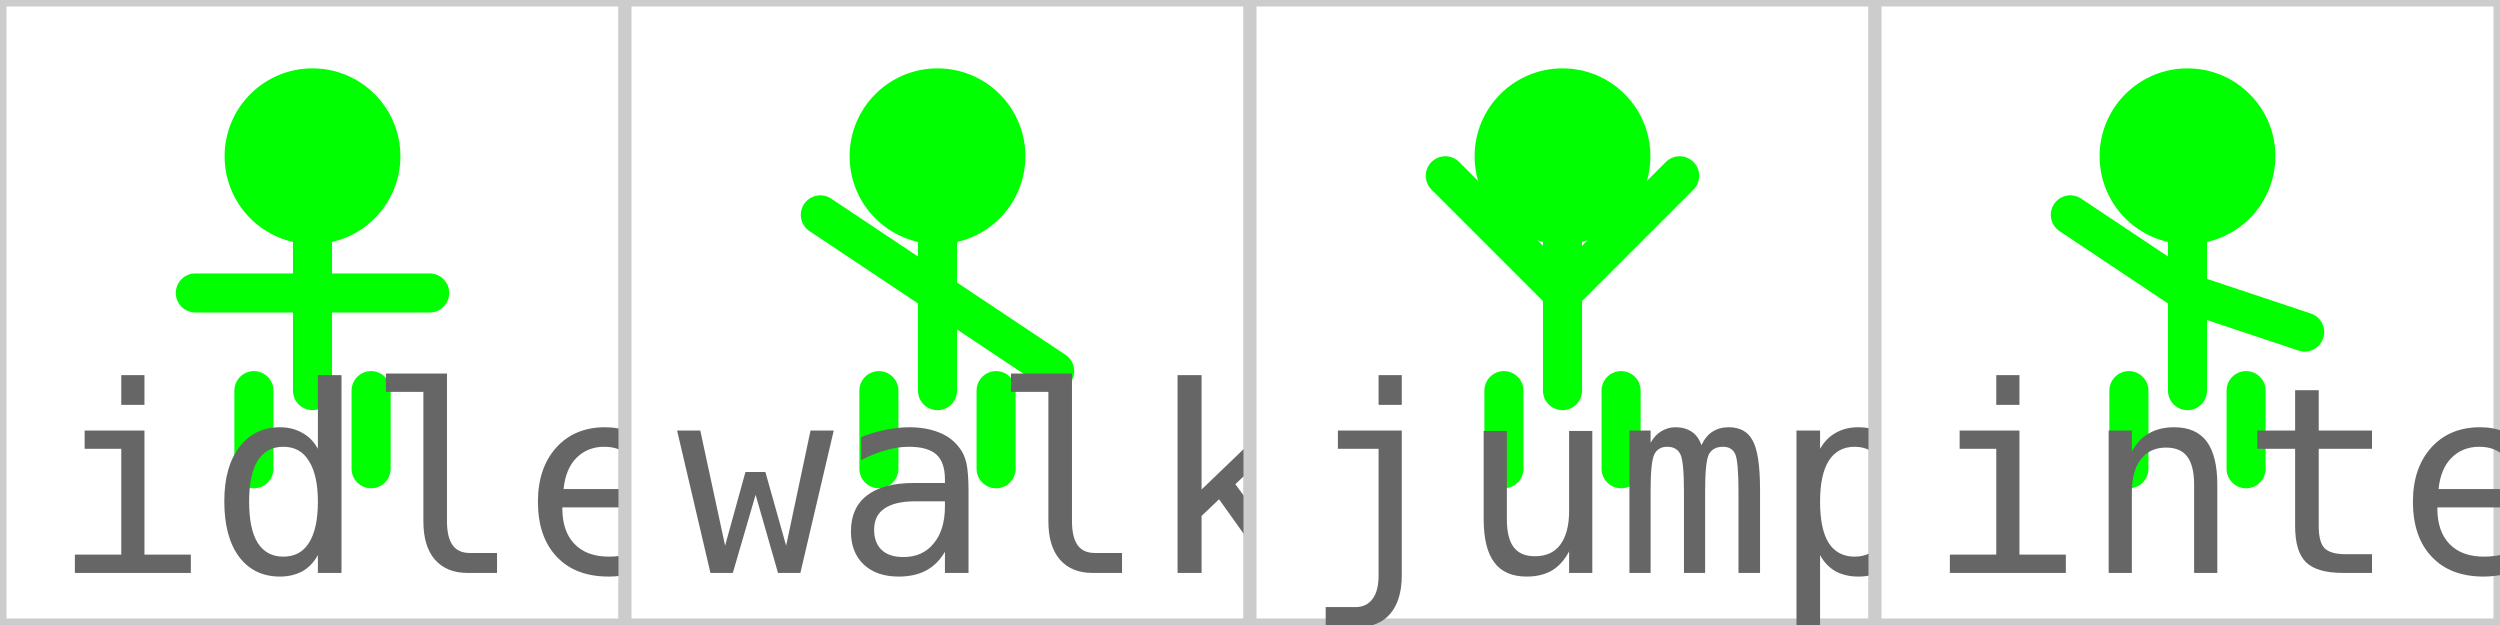
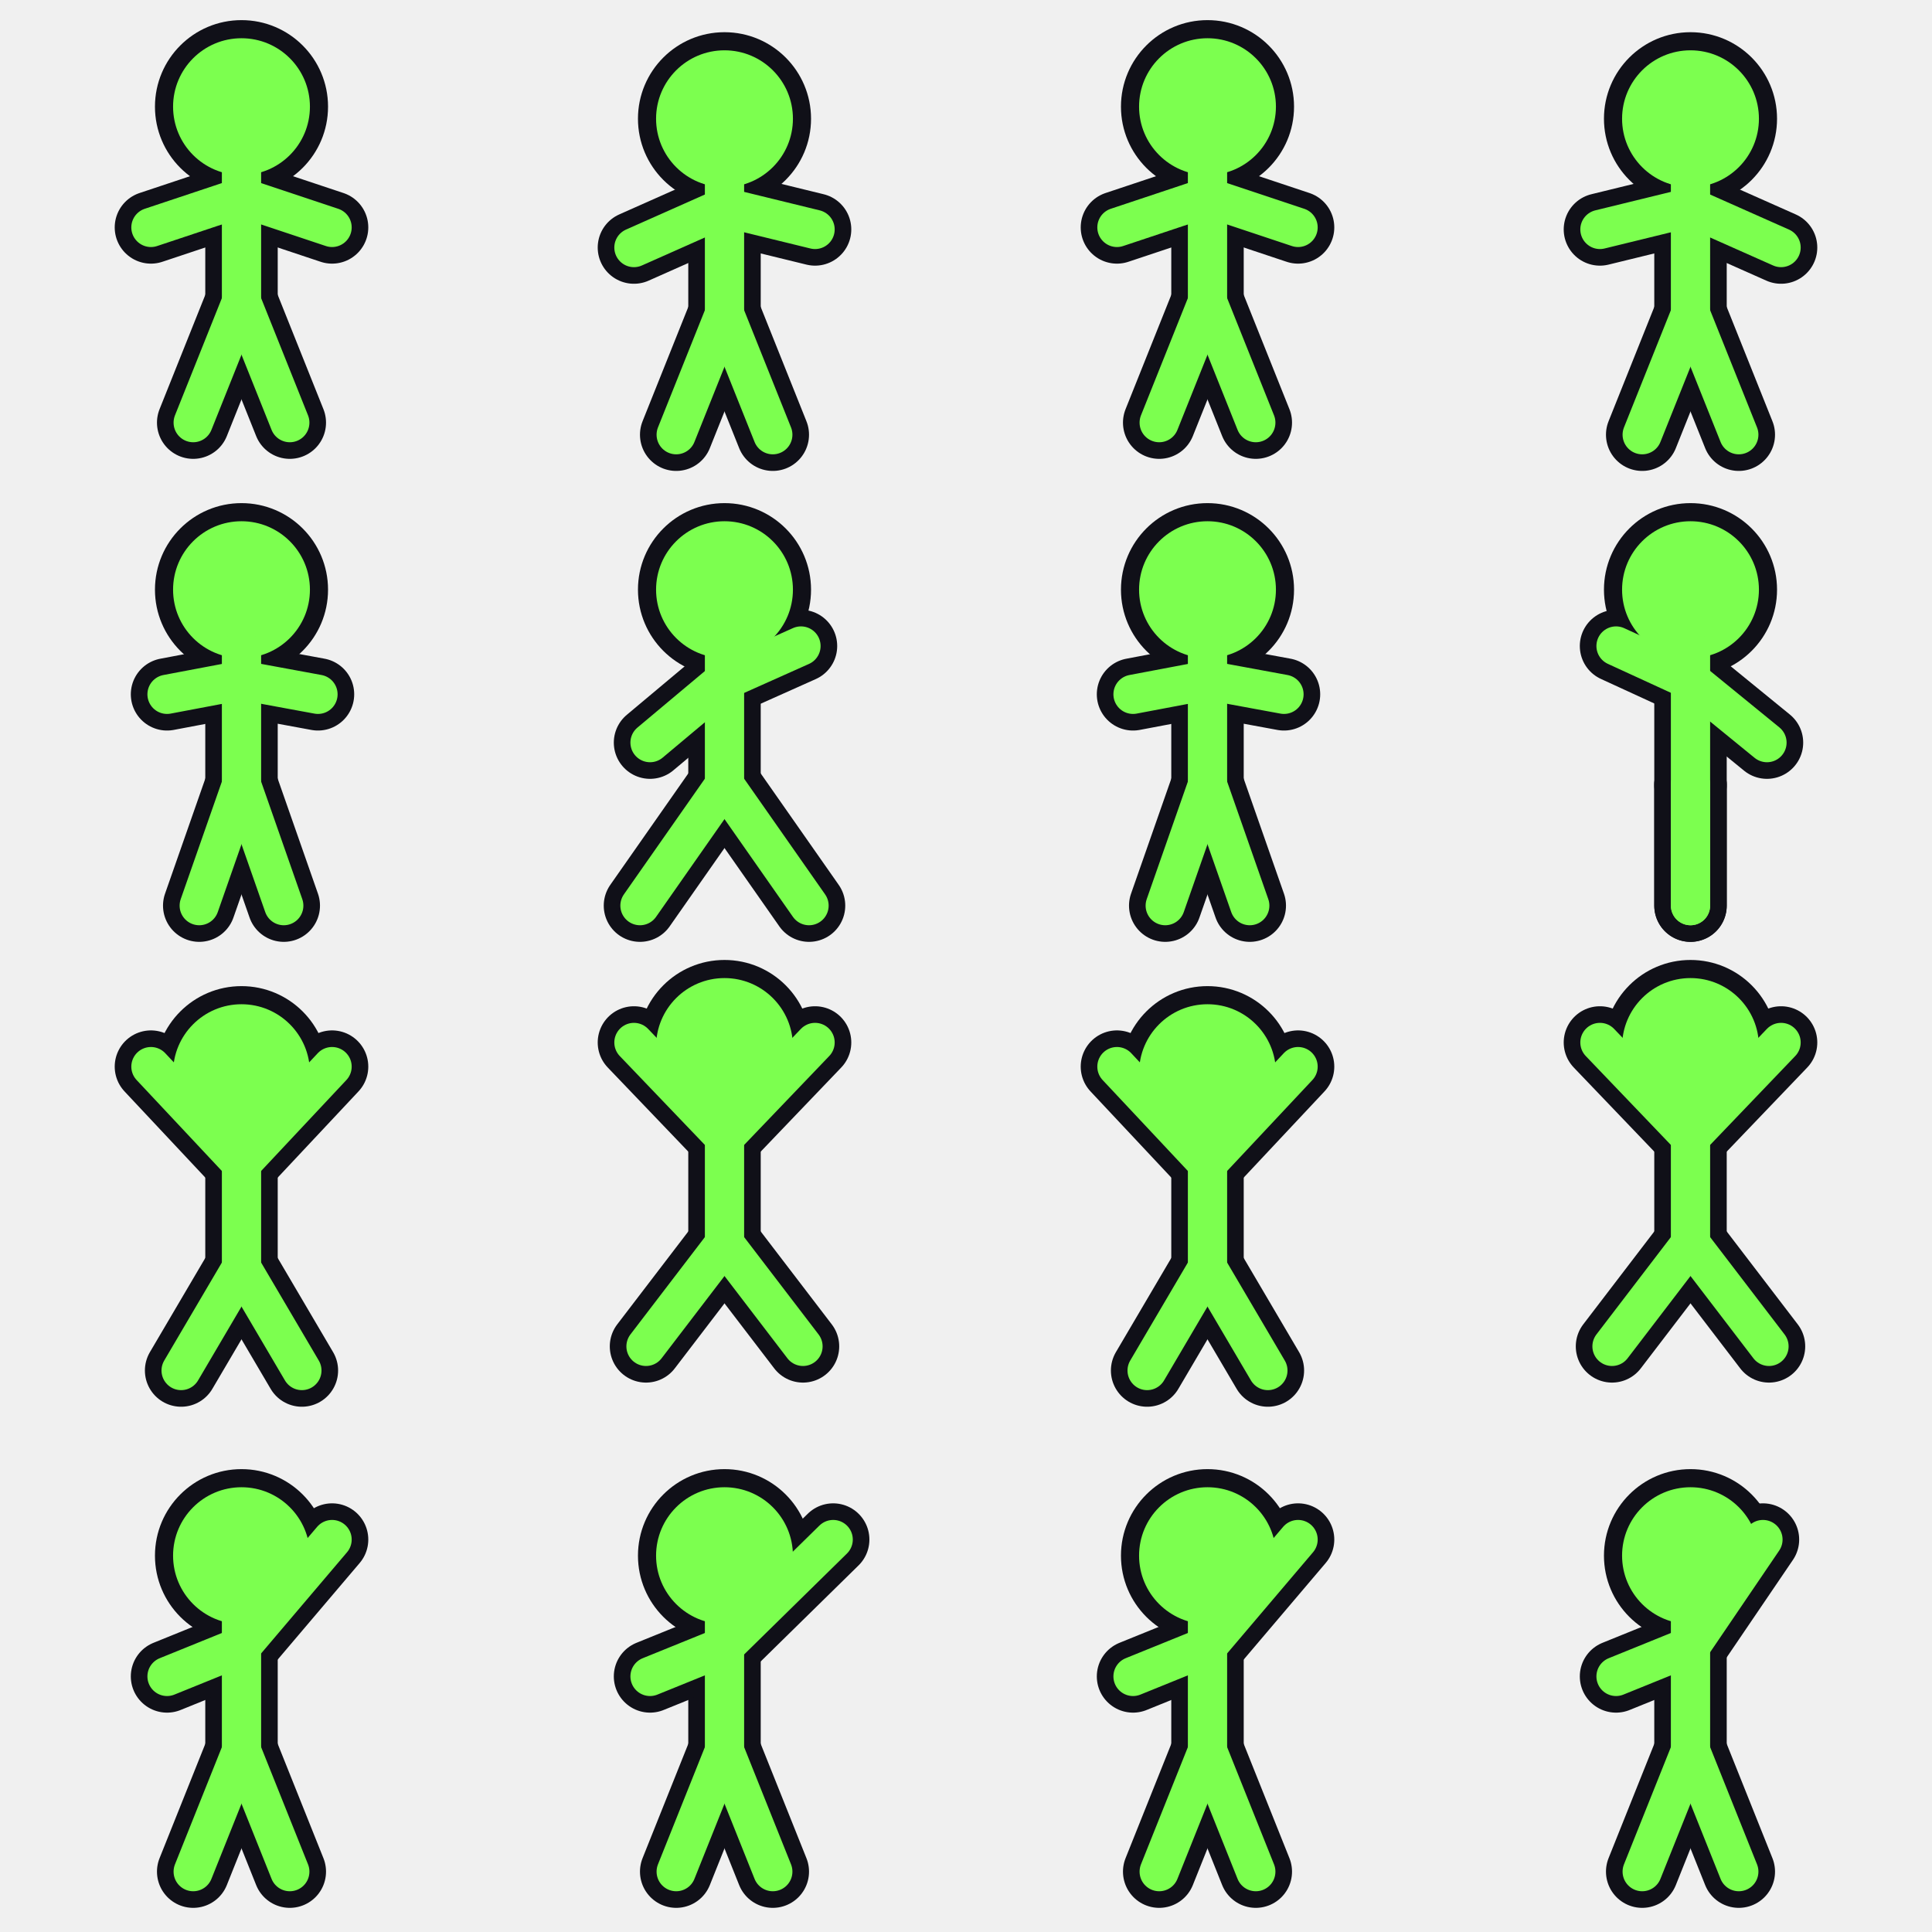
- <svg xmlns="http://www.w3.org/2000/svg" width="96" height="24" viewBox="0 0 96 24">
-   <defs>
-     <style>
-       text { font-family: monospace; font-size: 10px; fill: #666; }
-       .grid-line { stroke: #ddd; stroke-width: 0.5; }
-     </style>
-   </defs>
-   <rect width="96" height="24" fill="#f5f5f5" />
-   <line class="grid-line" x1="0" y1="0" x2="0" y2="24" />
-   <line class="grid-line" x1="24" y1="0" x2="24" y2="24" />
-   <line class="grid-line" x1="48" y1="0" x2="48" y2="24" />
-   <line class="grid-line" x1="72" y1="0" x2="72" y2="24" />
-   <line class="grid-line" x1="96" y1="0" x2="96" y2="24" />
-   <line class="grid-line" x1="0" y1="0" x2="96" y2="0" />
-   <line class="grid-line" x1="0" y1="24" x2="96" y2="24" />
-   <rect x="0" y="0" width="24" height="24" fill="white" stroke="#ccc" stroke-width="0.5" />
-   <g data-pose="idle">
-     <circle cx="12" cy="6" r="3" fill="#0f0" stroke="#0f0" stroke-width="0.75" />
-     <line x1="12" y1="9" x2="12" y2="15" stroke="#0f0" stroke-width="1.5" stroke-linecap="round" />
-     <line x1="7.5" y1="11.25" x2="16.5" y2="11.25" stroke="#0f0" stroke-width="1.5" stroke-linecap="round" />
-     <line x1="9.75" y1="15" x2="9.75" y2="18" stroke="#0f0" stroke-width="1.5" stroke-linecap="round" />
-     <line x1="14.25" y1="15" x2="14.25" y2="18" stroke="#0f0" stroke-width="1.5" stroke-linecap="round" />
-   </g>
-   <text x="2" y="22">idle</text>
-   <rect x="24" y="0" width="24" height="24" fill="white" stroke="#ccc" stroke-width="0.5" />
-   <g data-pose="walk">
-     <circle cx="36" cy="6" r="3" fill="#0f0" stroke="#0f0" stroke-width="0.75" />
-     <line x1="36" y1="9" x2="36" y2="15" stroke="#0f0" stroke-width="1.5" stroke-linecap="round" />
-     <line x1="31.5" y1="8.25" x2="36" y2="11.25" stroke="#0f0" stroke-width="1.5" stroke-linecap="round" />
-     <line x1="40.5" y1="14.25" x2="36" y2="11.25" stroke="#0f0" stroke-width="1.5" stroke-linecap="round" />
-     <line x1="33.75" y1="15" x2="33.75" y2="18" stroke="#0f0" stroke-width="1.5" stroke-linecap="round" />
-     <line x1="38.25" y1="15" x2="38.25" y2="18" stroke="#0f0" stroke-width="1.5" stroke-linecap="round" />
-   </g>
-   <text x="26" y="22">walk</text>
-   <rect x="48" y="0" width="24" height="24" fill="white" stroke="#ccc" stroke-width="0.5" />
-   <g data-pose="jump">
-     <circle cx="60" cy="6" r="3" fill="#0f0" stroke="#0f0" stroke-width="0.75" />
-     <line x1="60" y1="9" x2="60" y2="15" stroke="#0f0" stroke-width="1.5" stroke-linecap="round" />
-     <line x1="55.5" y1="6.75" x2="60" y2="11.25" stroke="#0f0" stroke-width="1.5" stroke-linecap="round" />
-     <line x1="64.5" y1="6.75" x2="60" y2="11.25" stroke="#0f0" stroke-width="1.5" stroke-linecap="round" />
-     <line x1="57.75" y1="15" x2="57.75" y2="18" stroke="#0f0" stroke-width="1.5" stroke-linecap="round" />
-     <line x1="62.25" y1="15" x2="62.25" y2="18" stroke="#0f0" stroke-width="1.5" stroke-linecap="round" />
-   </g>
-   <text x="50" y="22">jump</text>
-   <rect x="72" y="0" width="24" height="24" fill="white" stroke="#ccc" stroke-width="0.5" />
-   <g data-pose="interact">
-     <circle cx="84" cy="6" r="3" fill="#0f0" stroke="#0f0" stroke-width="0.75" />
-     <line x1="84" y1="9" x2="84" y2="15" stroke="#0f0" stroke-width="1.5" stroke-linecap="round" />
-     <line x1="79.5" y1="8.25" x2="84" y2="11.25" stroke="#0f0" stroke-width="1.5" stroke-linecap="round" />
-     <line x1="88.5" y1="12.75" x2="84" y2="11.25" stroke="#0f0" stroke-width="1.5" stroke-linecap="round" />
-     <line x1="81.75" y1="15" x2="81.75" y2="18" stroke="#0f0" stroke-width="1.5" stroke-linecap="round" />
-     <line x1="86.25" y1="15" x2="86.25" y2="18" stroke="#0f0" stroke-width="1.5" stroke-linecap="round" />
-   </g>
-   <text x="74" y="22">interact</text>
+ <svg xmlns="http://www.w3.org/2000/svg" width="96" height="96" viewBox="0 0 96 96">
+   <g>
+     <circle cx="12.0" cy="5.3" r="4.3" fill="#101018" />
+     <line x1="12.0" y1="8.3" x2="12.0" y2="15.0" stroke="#101018" stroke-width="3.60" stroke-linecap="round" />
+     <line x1="12.0" y1="9.8" x2="7.5" y2="11.3" stroke="#101018" stroke-width="3.60" stroke-linecap="round" />
+     <line x1="12.0" y1="9.8" x2="16.5" y2="11.3" stroke="#101018" stroke-width="3.60" stroke-linecap="round" />
+     <line x1="12.0" y1="15.0" x2="9.6" y2="21.0" stroke="#101018" stroke-width="3.60" stroke-linecap="round" />
+     <line x1="12.0" y1="15.0" x2="14.4" y2="21.0" stroke="#101018" stroke-width="3.60" stroke-linecap="round" />
+     <circle cx="12.0" cy="5.3" r="3.4" fill="#7CFF4F" />
+     <line x1="12.0" y1="8.3" x2="12.0" y2="15.0" stroke="#7CFF4F" stroke-width="1.95" stroke-linecap="round" />
+     <line x1="12.0" y1="9.8" x2="7.5" y2="11.3" stroke="#7CFF4F" stroke-width="1.95" stroke-linecap="round" />
+     <line x1="12.0" y1="9.8" x2="16.5" y2="11.3" stroke="#7CFF4F" stroke-width="1.95" stroke-linecap="round" />
+     <line x1="12.0" y1="15.0" x2="9.6" y2="21.0" stroke="#7CFF4F" stroke-width="1.95" stroke-linecap="round" />
+     <line x1="12.0" y1="15.0" x2="14.4" y2="21.0" stroke="#7CFF4F" stroke-width="1.95" stroke-linecap="round" />
+   </g>
+   <g>
+     <circle cx="36.0" cy="5.9" r="4.3" fill="#101018" />
+     <line x1="36.0" y1="8.8" x2="36.0" y2="15.6" stroke="#101018" stroke-width="3.60" stroke-linecap="round" />
+     <line x1="36.0" y1="10.3" x2="31.5" y2="12.3" stroke="#101018" stroke-width="3.60" stroke-linecap="round" />
+     <line x1="36.0" y1="10.3" x2="40.5" y2="11.4" stroke="#101018" stroke-width="3.60" stroke-linecap="round" />
+     <line x1="36.0" y1="15.6" x2="33.6" y2="21.6" stroke="#101018" stroke-width="3.60" stroke-linecap="round" />
+     <line x1="36.0" y1="15.6" x2="38.4" y2="21.6" stroke="#101018" stroke-width="3.60" stroke-linecap="round" />
+     <circle cx="36.0" cy="5.9" r="3.4" fill="#7CFF4F" />
+     <line x1="36.0" y1="8.8" x2="36.0" y2="15.6" stroke="#7CFF4F" stroke-width="1.95" stroke-linecap="round" />
+     <line x1="36.0" y1="10.3" x2="31.5" y2="12.3" stroke="#7CFF4F" stroke-width="1.95" stroke-linecap="round" />
+     <line x1="36.0" y1="10.3" x2="40.5" y2="11.4" stroke="#7CFF4F" stroke-width="1.95" stroke-linecap="round" />
+     <line x1="36.0" y1="15.6" x2="33.6" y2="21.6" stroke="#7CFF4F" stroke-width="1.95" stroke-linecap="round" />
+     <line x1="36.0" y1="15.6" x2="38.4" y2="21.6" stroke="#7CFF4F" stroke-width="1.95" stroke-linecap="round" />
+   </g>
+   <g>
+     <circle cx="60.0" cy="5.3" r="4.3" fill="#101018" />
+     <line x1="60.0" y1="8.3" x2="60.0" y2="15.0" stroke="#101018" stroke-width="3.60" stroke-linecap="round" />
+     <line x1="60.0" y1="9.8" x2="55.5" y2="11.3" stroke="#101018" stroke-width="3.60" stroke-linecap="round" />
+     <line x1="60.0" y1="9.8" x2="64.5" y2="11.3" stroke="#101018" stroke-width="3.60" stroke-linecap="round" />
+     <line x1="60.0" y1="15.0" x2="57.6" y2="21.0" stroke="#101018" stroke-width="3.60" stroke-linecap="round" />
+     <line x1="60.0" y1="15.0" x2="62.4" y2="21.0" stroke="#101018" stroke-width="3.60" stroke-linecap="round" />
+     <circle cx="60.0" cy="5.3" r="3.4" fill="#7CFF4F" />
+     <line x1="60.0" y1="8.3" x2="60.0" y2="15.0" stroke="#7CFF4F" stroke-width="1.95" stroke-linecap="round" />
+     <line x1="60.0" y1="9.8" x2="55.5" y2="11.3" stroke="#7CFF4F" stroke-width="1.95" stroke-linecap="round" />
+     <line x1="60.0" y1="9.8" x2="64.5" y2="11.3" stroke="#7CFF4F" stroke-width="1.95" stroke-linecap="round" />
+     <line x1="60.0" y1="15.0" x2="57.6" y2="21.0" stroke="#7CFF4F" stroke-width="1.95" stroke-linecap="round" />
+     <line x1="60.0" y1="15.0" x2="62.4" y2="21.0" stroke="#7CFF4F" stroke-width="1.95" stroke-linecap="round" />
+   </g>
+   <g>
+     <circle cx="84.0" cy="5.9" r="4.3" fill="#101018" />
+     <line x1="84.0" y1="8.8" x2="84.0" y2="15.6" stroke="#101018" stroke-width="3.60" stroke-linecap="round" />
+     <line x1="84.0" y1="10.3" x2="79.5" y2="11.4" stroke="#101018" stroke-width="3.60" stroke-linecap="round" />
+     <line x1="84.0" y1="10.3" x2="88.5" y2="12.3" stroke="#101018" stroke-width="3.60" stroke-linecap="round" />
+     <line x1="84.0" y1="15.6" x2="81.6" y2="21.6" stroke="#101018" stroke-width="3.60" stroke-linecap="round" />
+     <line x1="84.0" y1="15.6" x2="86.4" y2="21.6" stroke="#101018" stroke-width="3.60" stroke-linecap="round" />
+     <circle cx="84.0" cy="5.9" r="3.4" fill="#7CFF4F" />
+     <line x1="84.0" y1="8.8" x2="84.0" y2="15.6" stroke="#7CFF4F" stroke-width="1.95" stroke-linecap="round" />
+     <line x1="84.0" y1="10.3" x2="79.5" y2="11.4" stroke="#7CFF4F" stroke-width="1.95" stroke-linecap="round" />
+     <line x1="84.0" y1="10.3" x2="88.5" y2="12.3" stroke="#7CFF4F" stroke-width="1.95" stroke-linecap="round" />
+     <line x1="84.0" y1="15.6" x2="81.6" y2="21.6" stroke="#7CFF4F" stroke-width="1.95" stroke-linecap="round" />
+     <line x1="84.0" y1="15.6" x2="86.4" y2="21.6" stroke="#7CFF4F" stroke-width="1.95" stroke-linecap="round" />
+   </g>
+   <g>
+     <circle cx="12.0" cy="29.3" r="4.3" fill="#101018" />
+     <line x1="12.0" y1="32.3" x2="12.0" y2="39.0" stroke="#101018" stroke-width="3.60" stroke-linecap="round" />
+     <line x1="12.0" y1="33.8" x2="8.3" y2="34.5" stroke="#101018" stroke-width="3.60" stroke-linecap="round" />
+     <line x1="12.0" y1="33.8" x2="15.8" y2="34.5" stroke="#101018" stroke-width="3.60" stroke-linecap="round" />
+     <line x1="12.0" y1="39.0" x2="9.9" y2="45.0" stroke="#101018" stroke-width="3.60" stroke-linecap="round" />
+     <line x1="12.0" y1="39.0" x2="14.1" y2="45.0" stroke="#101018" stroke-width="3.60" stroke-linecap="round" />
+     <circle cx="12.0" cy="29.3" r="3.4" fill="#7CFF4F" />
+     <line x1="12.0" y1="32.3" x2="12.0" y2="39.0" stroke="#7CFF4F" stroke-width="1.95" stroke-linecap="round" />
+     <line x1="12.0" y1="33.8" x2="8.3" y2="34.5" stroke="#7CFF4F" stroke-width="1.95" stroke-linecap="round" />
+     <line x1="12.0" y1="33.8" x2="15.8" y2="34.5" stroke="#7CFF4F" stroke-width="1.95" stroke-linecap="round" />
+     <line x1="12.0" y1="39.0" x2="9.9" y2="45.0" stroke="#7CFF4F" stroke-width="1.95" stroke-linecap="round" />
+     <line x1="12.0" y1="39.0" x2="14.1" y2="45.0" stroke="#7CFF4F" stroke-width="1.95" stroke-linecap="round" />
+   </g>
+   <g>
+     <circle cx="36.0" cy="29.3" r="4.3" fill="#101018" />
+     <line x1="36.0" y1="32.3" x2="36.0" y2="39.0" stroke="#101018" stroke-width="3.60" stroke-linecap="round" />
+     <line x1="36.0" y1="33.8" x2="32.3" y2="36.9" stroke="#101018" stroke-width="3.60" stroke-linecap="round" />
+     <line x1="36.0" y1="33.8" x2="39.8" y2="32.1" stroke="#101018" stroke-width="3.60" stroke-linecap="round" />
+     <line x1="36.0" y1="39.0" x2="31.8" y2="45.0" stroke="#101018" stroke-width="3.60" stroke-linecap="round" />
+     <line x1="36.0" y1="39.0" x2="40.2" y2="45.0" stroke="#101018" stroke-width="3.60" stroke-linecap="round" />
+     <circle cx="36.0" cy="29.3" r="3.4" fill="#7CFF4F" />
+     <line x1="36.0" y1="32.3" x2="36.0" y2="39.0" stroke="#7CFF4F" stroke-width="1.95" stroke-linecap="round" />
+     <line x1="36.0" y1="33.8" x2="32.3" y2="36.9" stroke="#7CFF4F" stroke-width="1.95" stroke-linecap="round" />
+     <line x1="36.0" y1="33.8" x2="39.8" y2="32.1" stroke="#7CFF4F" stroke-width="1.95" stroke-linecap="round" />
+     <line x1="36.0" y1="39.0" x2="31.8" y2="45.0" stroke="#7CFF4F" stroke-width="1.95" stroke-linecap="round" />
+     <line x1="36.0" y1="39.0" x2="40.2" y2="45.0" stroke="#7CFF4F" stroke-width="1.95" stroke-linecap="round" />
+   </g>
+   <g>
+     <circle cx="60.0" cy="29.3" r="4.3" fill="#101018" />
+     <line x1="60.0" y1="32.3" x2="60.0" y2="39.0" stroke="#101018" stroke-width="3.60" stroke-linecap="round" />
+     <line x1="60.0" y1="33.8" x2="56.3" y2="34.5" stroke="#101018" stroke-width="3.60" stroke-linecap="round" />
+     <line x1="60.0" y1="33.8" x2="63.8" y2="34.5" stroke="#101018" stroke-width="3.60" stroke-linecap="round" />
+     <line x1="60.0" y1="39.0" x2="57.9" y2="45.0" stroke="#101018" stroke-width="3.60" stroke-linecap="round" />
+     <line x1="60.0" y1="39.0" x2="62.1" y2="45.0" stroke="#101018" stroke-width="3.60" stroke-linecap="round" />
+     <circle cx="60.0" cy="29.3" r="3.4" fill="#7CFF4F" />
+     <line x1="60.0" y1="32.3" x2="60.0" y2="39.0" stroke="#7CFF4F" stroke-width="1.95" stroke-linecap="round" />
+     <line x1="60.0" y1="33.8" x2="56.3" y2="34.5" stroke="#7CFF4F" stroke-width="1.95" stroke-linecap="round" />
+     <line x1="60.0" y1="33.8" x2="63.8" y2="34.5" stroke="#7CFF4F" stroke-width="1.95" stroke-linecap="round" />
+     <line x1="60.0" y1="39.0" x2="57.9" y2="45.0" stroke="#7CFF4F" stroke-width="1.95" stroke-linecap="round" />
+     <line x1="60.0" y1="39.0" x2="62.1" y2="45.0" stroke="#7CFF4F" stroke-width="1.95" stroke-linecap="round" />
+   </g>
+   <g>
+     <circle cx="84.0" cy="29.3" r="4.3" fill="#101018" />
+     <line x1="84.0" y1="32.3" x2="84.0" y2="39.0" stroke="#101018" stroke-width="3.60" stroke-linecap="round" />
+     <line x1="84.0" y1="33.8" x2="80.3" y2="32.1" stroke="#101018" stroke-width="3.60" stroke-linecap="round" />
+     <line x1="84.0" y1="33.8" x2="87.8" y2="36.9" stroke="#101018" stroke-width="3.60" stroke-linecap="round" />
+     <line x1="84.0" y1="39.0" x2="84.0" y2="45.0" stroke="#101018" stroke-width="3.60" stroke-linecap="round" />
+     <line x1="84.0" y1="39.0" x2="84.0" y2="45.0" stroke="#101018" stroke-width="3.60" stroke-linecap="round" />
+     <circle cx="84.0" cy="29.3" r="3.4" fill="#7CFF4F" />
+     <line x1="84.0" y1="32.3" x2="84.0" y2="39.0" stroke="#7CFF4F" stroke-width="1.95" stroke-linecap="round" />
+     <line x1="84.0" y1="33.8" x2="80.3" y2="32.1" stroke="#7CFF4F" stroke-width="1.95" stroke-linecap="round" />
+     <line x1="84.0" y1="33.8" x2="87.8" y2="36.9" stroke="#7CFF4F" stroke-width="1.95" stroke-linecap="round" />
+     <line x1="84.0" y1="39.0" x2="84.0" y2="45.0" stroke="#7CFF4F" stroke-width="1.95" stroke-linecap="round" />
+     <line x1="84.0" y1="39.0" x2="84.0" y2="45.0" stroke="#7CFF4F" stroke-width="1.95" stroke-linecap="round" />
+   </g>
+   <g>
+     <circle cx="12.0" cy="53.3" r="4.3" fill="#101018" />
+     <line x1="12.0" y1="56.3" x2="12.0" y2="63.0" stroke="#101018" stroke-width="3.60" stroke-linecap="round" />
+     <line x1="12.0" y1="57.8" x2="7.5" y2="53.0" stroke="#101018" stroke-width="3.60" stroke-linecap="round" />
+     <line x1="12.0" y1="57.8" x2="16.5" y2="53.0" stroke="#101018" stroke-width="3.60" stroke-linecap="round" />
+     <line x1="12.0" y1="63.0" x2="9.0" y2="68.1" stroke="#101018" stroke-width="3.60" stroke-linecap="round" />
+     <line x1="12.0" y1="63.0" x2="15.0" y2="68.1" stroke="#101018" stroke-width="3.60" stroke-linecap="round" />
+     <circle cx="12.0" cy="53.3" r="3.4" fill="#7CFF4F" />
+     <line x1="12.0" y1="56.3" x2="12.0" y2="63.0" stroke="#7CFF4F" stroke-width="1.95" stroke-linecap="round" />
+     <line x1="12.0" y1="57.8" x2="7.5" y2="53.0" stroke="#7CFF4F" stroke-width="1.95" stroke-linecap="round" />
+     <line x1="12.0" y1="57.8" x2="16.5" y2="53.0" stroke="#7CFF4F" stroke-width="1.95" stroke-linecap="round" />
+     <line x1="12.0" y1="63.0" x2="9.0" y2="68.1" stroke="#7CFF4F" stroke-width="1.95" stroke-linecap="round" />
+     <line x1="12.0" y1="63.0" x2="15.0" y2="68.1" stroke="#7CFF4F" stroke-width="1.95" stroke-linecap="round" />
+   </g>
+   <g>
+     <circle cx="36.0" cy="52.0" r="4.3" fill="#101018" />
+     <line x1="36.0" y1="55.0" x2="36.0" y2="61.8" stroke="#101018" stroke-width="3.60" stroke-linecap="round" />
+     <line x1="36.0" y1="56.5" x2="31.5" y2="51.8" stroke="#101018" stroke-width="3.60" stroke-linecap="round" />
+     <line x1="36.0" y1="56.5" x2="40.5" y2="51.8" stroke="#101018" stroke-width="3.60" stroke-linecap="round" />
+     <line x1="36.0" y1="61.8" x2="32.1" y2="66.9" stroke="#101018" stroke-width="3.60" stroke-linecap="round" />
+     <line x1="36.0" y1="61.8" x2="39.9" y2="66.9" stroke="#101018" stroke-width="3.60" stroke-linecap="round" />
+     <circle cx="36.0" cy="52.0" r="3.4" fill="#7CFF4F" />
+     <line x1="36.0" y1="55.0" x2="36.0" y2="61.8" stroke="#7CFF4F" stroke-width="1.95" stroke-linecap="round" />
+     <line x1="36.0" y1="56.5" x2="31.5" y2="51.8" stroke="#7CFF4F" stroke-width="1.95" stroke-linecap="round" />
+     <line x1="36.0" y1="56.5" x2="40.5" y2="51.8" stroke="#7CFF4F" stroke-width="1.95" stroke-linecap="round" />
+     <line x1="36.0" y1="61.8" x2="32.1" y2="66.9" stroke="#7CFF4F" stroke-width="1.95" stroke-linecap="round" />
+     <line x1="36.0" y1="61.8" x2="39.9" y2="66.9" stroke="#7CFF4F" stroke-width="1.95" stroke-linecap="round" />
+   </g>
+   <g>
+     <circle cx="60.0" cy="53.3" r="4.3" fill="#101018" />
+     <line x1="60.0" y1="56.3" x2="60.0" y2="63.0" stroke="#101018" stroke-width="3.60" stroke-linecap="round" />
+     <line x1="60.0" y1="57.8" x2="55.5" y2="53.0" stroke="#101018" stroke-width="3.60" stroke-linecap="round" />
+     <line x1="60.0" y1="57.8" x2="64.5" y2="53.0" stroke="#101018" stroke-width="3.60" stroke-linecap="round" />
+     <line x1="60.0" y1="63.0" x2="57.0" y2="68.1" stroke="#101018" stroke-width="3.60" stroke-linecap="round" />
+     <line x1="60.0" y1="63.0" x2="63.0" y2="68.1" stroke="#101018" stroke-width="3.60" stroke-linecap="round" />
+     <circle cx="60.0" cy="53.3" r="3.4" fill="#7CFF4F" />
+     <line x1="60.0" y1="56.3" x2="60.0" y2="63.0" stroke="#7CFF4F" stroke-width="1.95" stroke-linecap="round" />
+     <line x1="60.0" y1="57.8" x2="55.5" y2="53.0" stroke="#7CFF4F" stroke-width="1.95" stroke-linecap="round" />
+     <line x1="60.0" y1="57.8" x2="64.5" y2="53.0" stroke="#7CFF4F" stroke-width="1.95" stroke-linecap="round" />
+     <line x1="60.0" y1="63.0" x2="57.0" y2="68.1" stroke="#7CFF4F" stroke-width="1.95" stroke-linecap="round" />
+     <line x1="60.0" y1="63.0" x2="63.0" y2="68.1" stroke="#7CFF4F" stroke-width="1.95" stroke-linecap="round" />
+   </g>
+   <g>
+     <circle cx="84.0" cy="52.0" r="4.3" fill="#101018" />
+     <line x1="84.0" y1="55.0" x2="84.0" y2="61.8" stroke="#101018" stroke-width="3.60" stroke-linecap="round" />
+     <line x1="84.0" y1="56.5" x2="79.5" y2="51.8" stroke="#101018" stroke-width="3.60" stroke-linecap="round" />
+     <line x1="84.0" y1="56.5" x2="88.5" y2="51.8" stroke="#101018" stroke-width="3.60" stroke-linecap="round" />
+     <line x1="84.0" y1="61.8" x2="80.1" y2="66.9" stroke="#101018" stroke-width="3.60" stroke-linecap="round" />
+     <line x1="84.0" y1="61.8" x2="87.9" y2="66.9" stroke="#101018" stroke-width="3.60" stroke-linecap="round" />
+     <circle cx="84.0" cy="52.0" r="3.4" fill="#7CFF4F" />
+     <line x1="84.0" y1="55.0" x2="84.0" y2="61.8" stroke="#7CFF4F" stroke-width="1.95" stroke-linecap="round" />
+     <line x1="84.0" y1="56.5" x2="79.5" y2="51.8" stroke="#7CFF4F" stroke-width="1.95" stroke-linecap="round" />
+     <line x1="84.0" y1="56.5" x2="88.5" y2="51.8" stroke="#7CFF4F" stroke-width="1.95" stroke-linecap="round" />
+     <line x1="84.0" y1="61.8" x2="80.1" y2="66.9" stroke="#7CFF4F" stroke-width="1.95" stroke-linecap="round" />
+     <line x1="84.0" y1="61.8" x2="87.9" y2="66.9" stroke="#7CFF4F" stroke-width="1.95" stroke-linecap="round" />
+   </g>
+   <g>
+     <circle cx="12.0" cy="77.3" r="4.3" fill="#101018" />
+     <line x1="12.0" y1="80.3" x2="12.0" y2="87.0" stroke="#101018" stroke-width="3.60" stroke-linecap="round" />
+     <line x1="12.0" y1="81.8" x2="8.3" y2="83.3" stroke="#101018" stroke-width="3.60" stroke-linecap="round" />
+     <line x1="12.0" y1="81.8" x2="16.5" y2="76.5" stroke="#101018" stroke-width="3.60" stroke-linecap="round" />
+     <line x1="12.0" y1="87.0" x2="9.6" y2="93.0" stroke="#101018" stroke-width="3.60" stroke-linecap="round" />
+     <line x1="12.0" y1="87.0" x2="14.4" y2="93.0" stroke="#101018" stroke-width="3.60" stroke-linecap="round" />
+     <circle cx="12.0" cy="77.3" r="3.4" fill="#7CFF4F" />
+     <line x1="12.0" y1="80.3" x2="12.0" y2="87.0" stroke="#7CFF4F" stroke-width="1.95" stroke-linecap="round" />
+     <line x1="12.0" y1="81.8" x2="8.3" y2="83.3" stroke="#7CFF4F" stroke-width="1.95" stroke-linecap="round" />
+     <line x1="12.0" y1="81.8" x2="16.5" y2="76.5" stroke="#7CFF4F" stroke-width="1.95" stroke-linecap="round" />
+     <line x1="12.0" y1="87.0" x2="9.6" y2="93.0" stroke="#7CFF4F" stroke-width="1.95" stroke-linecap="round" />
+     <line x1="12.0" y1="87.0" x2="14.4" y2="93.0" stroke="#7CFF4F" stroke-width="1.95" stroke-linecap="round" />
+   </g>
+   <g>
+     <circle cx="36.0" cy="77.3" r="4.3" fill="#101018" />
+     <line x1="36.0" y1="80.3" x2="36.0" y2="87.0" stroke="#101018" stroke-width="3.60" stroke-linecap="round" />
+     <line x1="36.0" y1="81.8" x2="32.3" y2="83.3" stroke="#101018" stroke-width="3.60" stroke-linecap="round" />
+     <line x1="36.0" y1="81.8" x2="41.4" y2="76.5" stroke="#101018" stroke-width="3.60" stroke-linecap="round" />
+     <line x1="36.0" y1="87.0" x2="33.6" y2="93.0" stroke="#101018" stroke-width="3.60" stroke-linecap="round" />
+     <line x1="36.0" y1="87.0" x2="38.4" y2="93.0" stroke="#101018" stroke-width="3.60" stroke-linecap="round" />
+     <circle cx="36.0" cy="77.3" r="3.4" fill="#7CFF4F" />
+     <line x1="36.0" y1="80.3" x2="36.0" y2="87.0" stroke="#7CFF4F" stroke-width="1.95" stroke-linecap="round" />
+     <line x1="36.0" y1="81.8" x2="32.3" y2="83.3" stroke="#7CFF4F" stroke-width="1.95" stroke-linecap="round" />
+     <line x1="36.0" y1="81.8" x2="41.4" y2="76.5" stroke="#7CFF4F" stroke-width="1.95" stroke-linecap="round" />
+     <line x1="36.0" y1="87.0" x2="33.6" y2="93.0" stroke="#7CFF4F" stroke-width="1.95" stroke-linecap="round" />
+     <line x1="36.0" y1="87.0" x2="38.4" y2="93.0" stroke="#7CFF4F" stroke-width="1.95" stroke-linecap="round" />
+   </g>
+   <g>
+     <circle cx="60.0" cy="77.3" r="4.3" fill="#101018" />
+     <line x1="60.0" y1="80.3" x2="60.0" y2="87.0" stroke="#101018" stroke-width="3.60" stroke-linecap="round" />
+     <line x1="60.0" y1="81.8" x2="56.3" y2="83.3" stroke="#101018" stroke-width="3.60" stroke-linecap="round" />
+     <line x1="60.0" y1="81.8" x2="64.5" y2="76.5" stroke="#101018" stroke-width="3.60" stroke-linecap="round" />
+     <line x1="60.0" y1="87.0" x2="57.6" y2="93.0" stroke="#101018" stroke-width="3.60" stroke-linecap="round" />
+     <line x1="60.0" y1="87.0" x2="62.4" y2="93.0" stroke="#101018" stroke-width="3.60" stroke-linecap="round" />
+     <circle cx="60.0" cy="77.3" r="3.4" fill="#7CFF4F" />
+     <line x1="60.0" y1="80.3" x2="60.0" y2="87.0" stroke="#7CFF4F" stroke-width="1.95" stroke-linecap="round" />
+     <line x1="60.0" y1="81.8" x2="56.3" y2="83.3" stroke="#7CFF4F" stroke-width="1.95" stroke-linecap="round" />
+     <line x1="60.0" y1="81.8" x2="64.5" y2="76.5" stroke="#7CFF4F" stroke-width="1.95" stroke-linecap="round" />
+     <line x1="60.0" y1="87.0" x2="57.6" y2="93.0" stroke="#7CFF4F" stroke-width="1.95" stroke-linecap="round" />
+     <line x1="60.0" y1="87.0" x2="62.4" y2="93.0" stroke="#7CFF4F" stroke-width="1.95" stroke-linecap="round" />
+   </g>
+   <g>
+     <circle cx="84.0" cy="77.3" r="4.3" fill="#101018" />
+     <line x1="84.0" y1="80.3" x2="84.0" y2="87.0" stroke="#101018" stroke-width="3.60" stroke-linecap="round" />
+     <line x1="84.0" y1="81.8" x2="80.3" y2="83.3" stroke="#101018" stroke-width="3.60" stroke-linecap="round" />
+     <line x1="84.0" y1="81.8" x2="87.6" y2="76.5" stroke="#101018" stroke-width="3.60" stroke-linecap="round" />
+     <line x1="84.0" y1="87.0" x2="81.6" y2="93.0" stroke="#101018" stroke-width="3.60" stroke-linecap="round" />
+     <line x1="84.0" y1="87.0" x2="86.4" y2="93.0" stroke="#101018" stroke-width="3.60" stroke-linecap="round" />
+     <circle cx="84.0" cy="77.3" r="3.4" fill="#7CFF4F" />
+     <line x1="84.0" y1="80.3" x2="84.0" y2="87.0" stroke="#7CFF4F" stroke-width="1.95" stroke-linecap="round" />
+     <line x1="84.0" y1="81.8" x2="80.3" y2="83.3" stroke="#7CFF4F" stroke-width="1.95" stroke-linecap="round" />
+     <line x1="84.0" y1="81.8" x2="87.6" y2="76.5" stroke="#7CFF4F" stroke-width="1.95" stroke-linecap="round" />
+     <line x1="84.0" y1="87.0" x2="81.6" y2="93.0" stroke="#7CFF4F" stroke-width="1.95" stroke-linecap="round" />
+     <line x1="84.0" y1="87.0" x2="86.4" y2="93.0" stroke="#7CFF4F" stroke-width="1.95" stroke-linecap="round" />
+   </g>
</svg>
